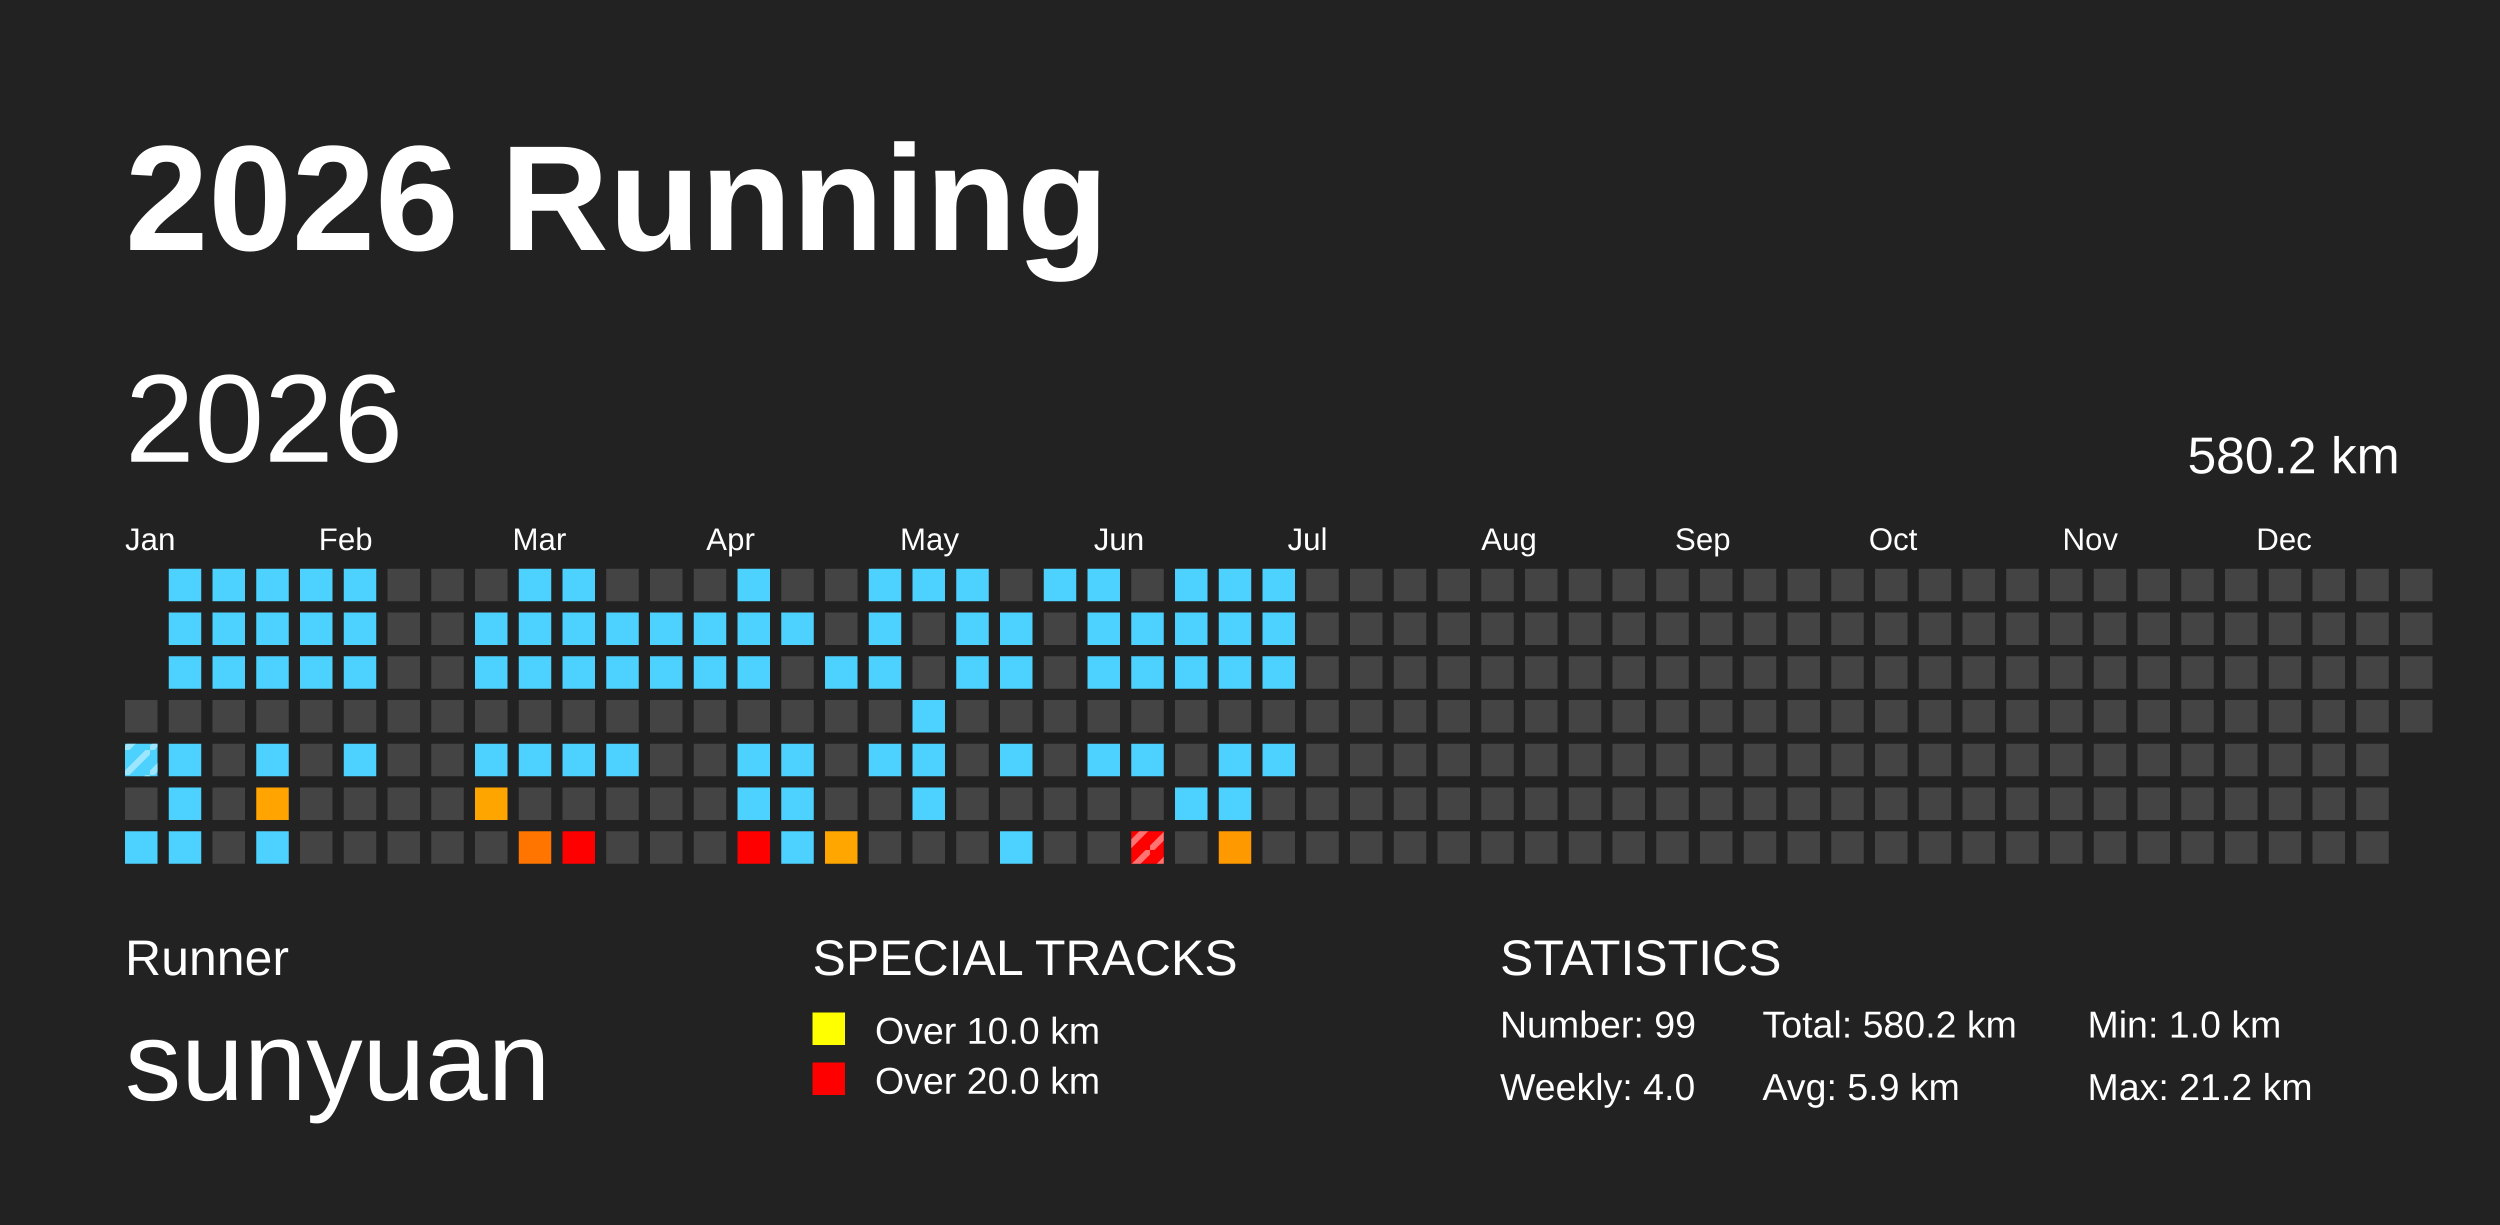
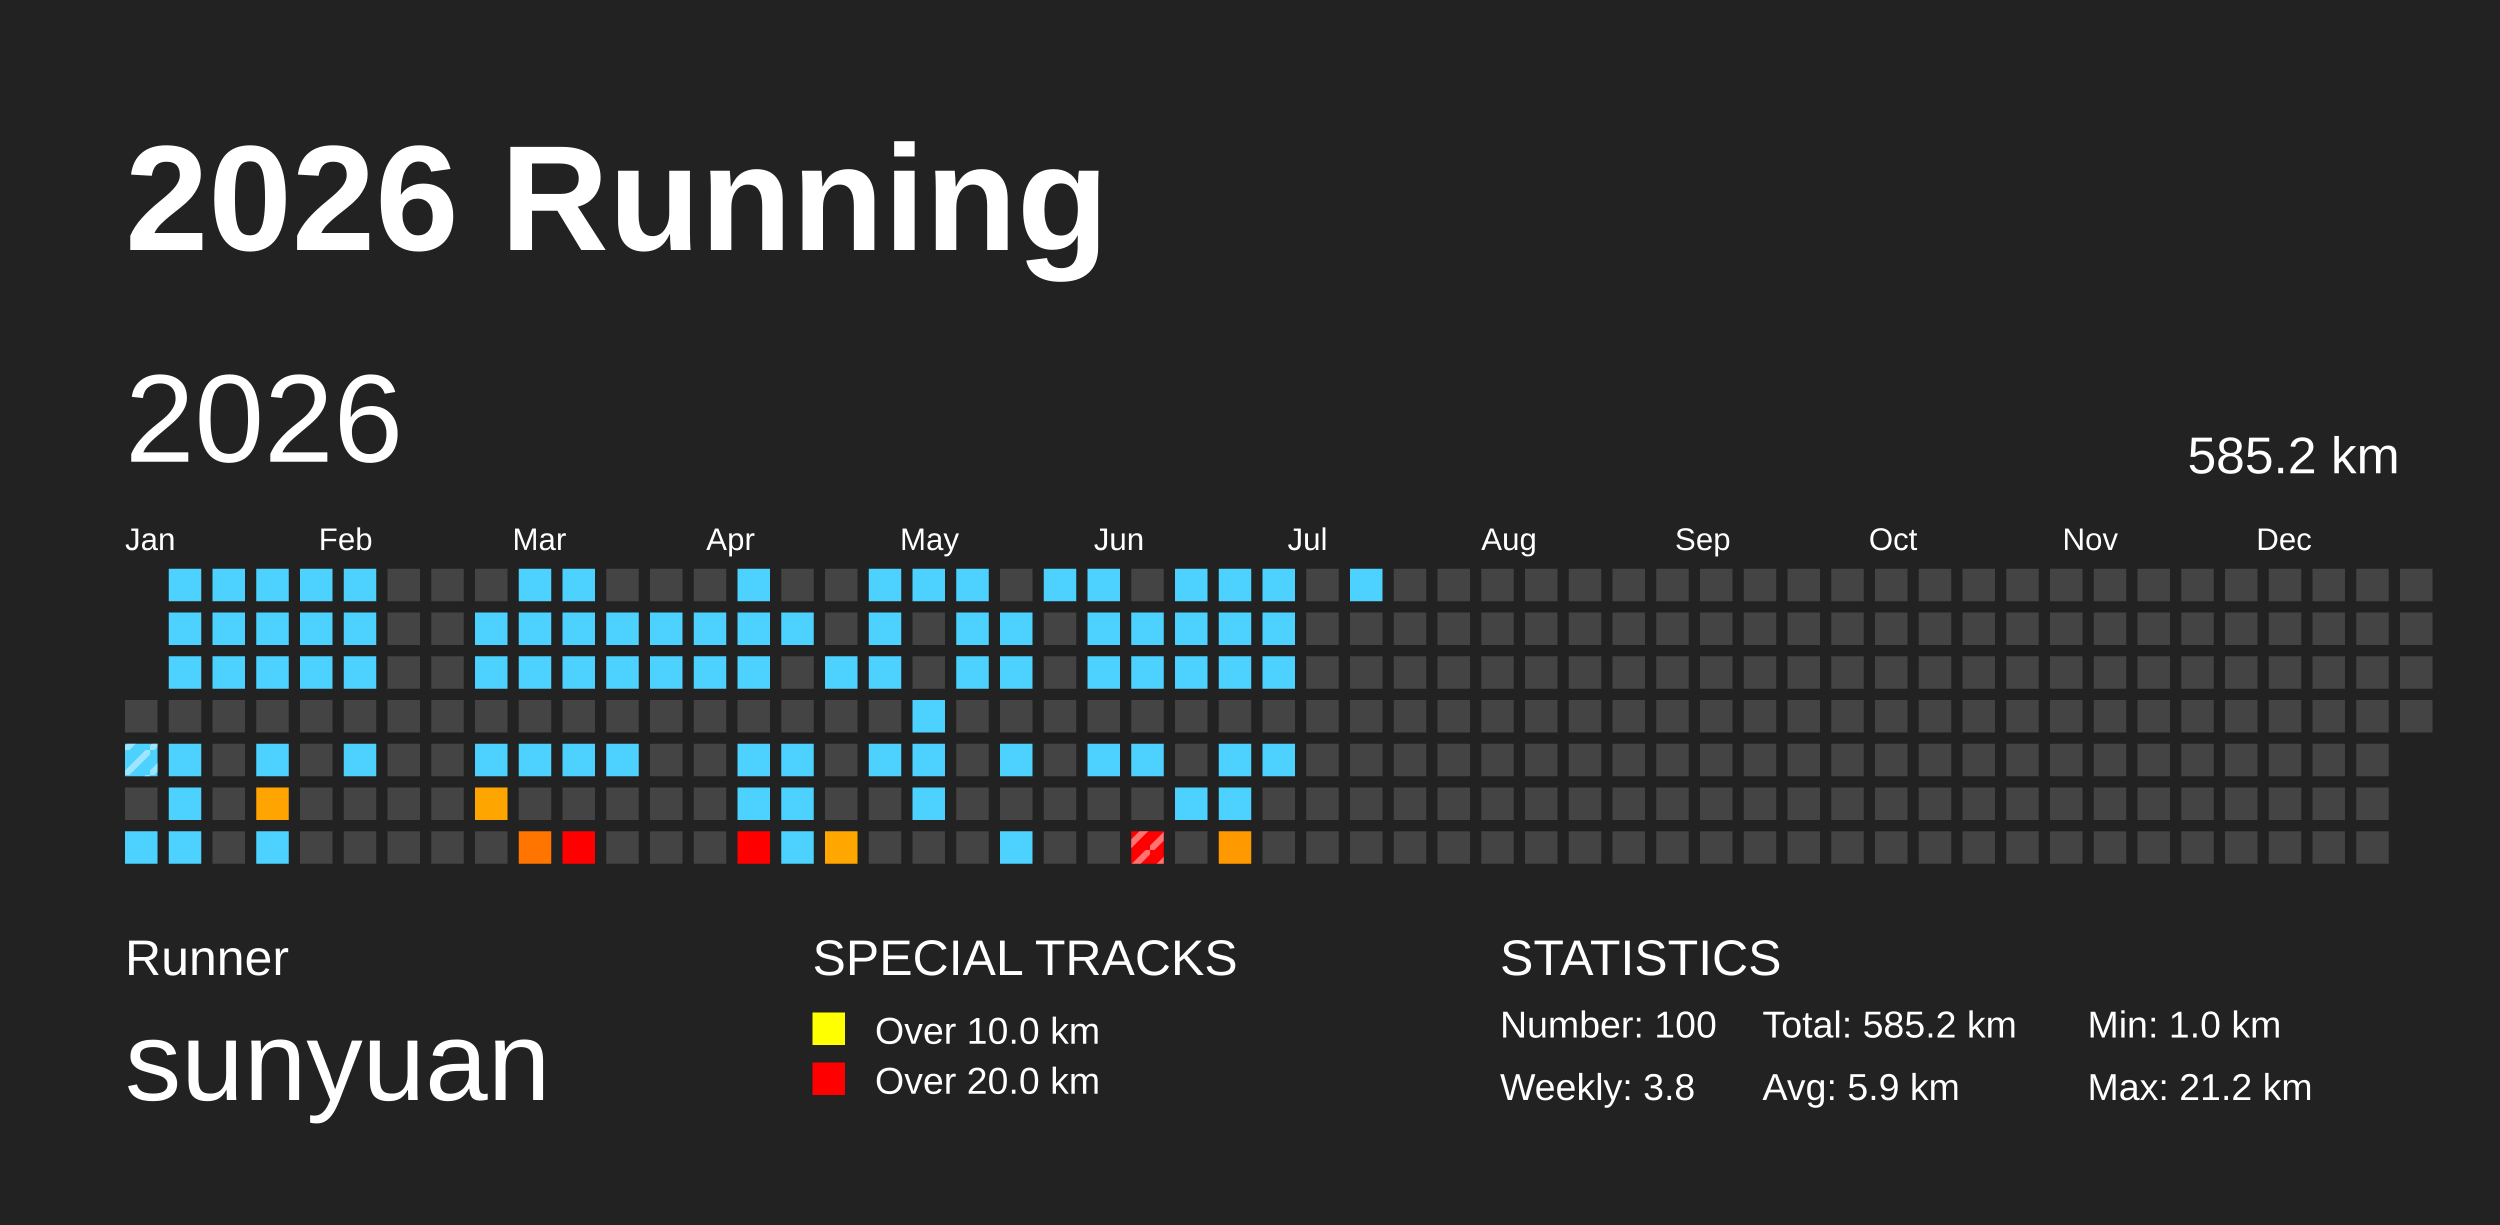
<svg xmlns="http://www.w3.org/2000/svg" baseProfile="full" height="98mm" version="1.1" viewBox="0,0,200,98" width="200mm">
  <defs>
    <pattern height="2" id="indoor-stripe" patternUnits="userSpaceOnUse" width="2">
      <line stroke="white" stroke-opacity="0.45" stroke-width="0.5" x1="0" x2="2" y1="2" y2="0" />
    </pattern>
  </defs>
  <rect fill="#222222" height="98" width="200" x="0" y="0" />
  <text fill="#FFFFFF" style="font-size:12px; font-family:Arial; font-weight:bold;" x="10" y="20">2026 Running</text>
  <text fill="#FFFFFF" style="font-size:4px; font-family:Arial" x="10" y="78">Runner</text>
  <text fill="#FFFFFF" style="font-size:9px; font-family:Arial" x="10" y="88">sunyuan</text>
  <text fill="#FFFFFF" style="font-size:4px; font-family:Arial" x="65" y="78">SPECIAL TRACKS</text>
  <rect fill="yellow" height="2.6" width="2.6" x="65" y="81" />
  <text fill="#FFFFFF" style="font-size:3px; font-family:Arial" x="70" y="83.5">Over 10.0 km</text>
  <rect fill="red" height="2.6" width="2.6" x="65" y="85" />
  <text fill="#FFFFFF" style="font-size:3px; font-family:Arial" x="70" y="87.5">Over 20.0 km</text>
  <text fill="#FFFFFF" style="font-size:4px; font-family:Arial" x="120" y="78">STATISTICS</text>
-   <text fill="#FFFFFF" style="font-size:3px; font-family:Arial" x="120" y="83">Number: 99</text>
-   <text fill="#FFFFFF" style="font-size:3px; font-family:Arial" x="120" y="88">Weekly: 4.0</text>
-   <text fill="#FFFFFF" style="font-size:3px; font-family:Arial" x="141" y="83">Total: 580.2 km</text>
+   <text fill="#FFFFFF" style="font-size:3px; font-family:Arial" x="120" y="83">Number: 100</text>
+   <text fill="#FFFFFF" style="font-size:3px; font-family:Arial" x="120" y="88">Weekly: 3.8</text>
+   <text fill="#FFFFFF" style="font-size:3px; font-family:Arial" x="141" y="83">Total: 585.2 km</text>
  <text fill="#FFFFFF" style="font-size:3px; font-family:Arial" x="141" y="88">Avg: 5.9 km</text>
  <text fill="#FFFFFF" style="font-size:3px; font-family:Arial" x="167" y="83">Min: 1.0 km</text>
  <text fill="#FFFFFF" style="font-size:3px; font-family:Arial" x="167" y="88">Max: 21.2 km</text>
  <text dominant-baseline="hanging" fill="#FFFFFF" style="font-size:10.0px; font-family:Arial;" x="10" y="30">2026</text>
-   <text dominant-baseline="hanging" fill="#FFFFFF" style="font-size:4.125px; font-family:Arial;" x="175" y="35">580.2 km</text>
+   <text dominant-baseline="hanging" fill="#FFFFFF" style="font-size:4.125px; font-family:Arial;" x="175" y="35">585.2 km</text>
  <text fill="#FFFFFF" style="font-size:2.5px; font-family:Arial" x="10.0" y="44">Jan</text>
  <text fill="#FFFFFF" style="font-size:2.5px; font-family:Arial" x="25.5" y="44">Feb</text>
  <text fill="#FFFFFF" style="font-size:2.5px; font-family:Arial" x="41.0" y="44">Mar</text>
  <text fill="#FFFFFF" style="font-size:2.5px; font-family:Arial" x="56.5" y="44">Apr</text>
  <text fill="#FFFFFF" style="font-size:2.5px; font-family:Arial" x="72.0" y="44">May</text>
  <text fill="#FFFFFF" style="font-size:2.5px; font-family:Arial" x="87.5" y="44">Jun</text>
  <text fill="#FFFFFF" style="font-size:2.5px; font-family:Arial" x="103.0" y="44">Jul</text>
  <text fill="#FFFFFF" style="font-size:2.5px; font-family:Arial" x="118.5" y="44">Aug</text>
  <text fill="#FFFFFF" style="font-size:2.5px; font-family:Arial" x="134.0" y="44">Sep</text>
  <text fill="#FFFFFF" style="font-size:2.5px; font-family:Arial" x="149.5" y="44">Oct</text>
  <text fill="#FFFFFF" style="font-size:2.5px; font-family:Arial" x="165.0" y="44">Nov</text>
  <text fill="#FFFFFF" style="font-size:2.5px; font-family:Arial" x="180.5" y="44">Dec</text>
  <rect fill="#444444" height="2.6" width="2.6" x="10.0" y="56.0" />
  <rect fill="#4dd2ff" height="2.6" width="2.6" x="10.0" y="59.5" />
  <rect fill="url(#indoor-stripe)" height="2.6" style="pointer-events: none;" width="2.6" x="10.0" y="59.5" />
  <rect fill="#444444" height="2.6" width="2.6" x="10.0" y="63.0" />
  <rect fill="#4dd2ff" height="2.6" width="2.6" x="10.0" y="66.5" />
  <rect fill="#4dd2ff" height="2.6" width="2.6" x="13.5" y="45.5" />
  <rect fill="#4dd2ff" height="2.6" width="2.6" x="13.5" y="49.0" />
  <rect fill="#4dd2ff" height="2.6" width="2.6" x="13.5" y="52.5" />
  <rect fill="#444444" height="2.6" width="2.6" x="13.5" y="56.0" />
  <rect fill="#4dd2ff" height="2.6" width="2.6" x="13.5" y="59.5" />
  <rect fill="#4dd2ff" height="2.6" width="2.6" x="13.5" y="63.0" />
  <rect fill="#4dd2ff" height="2.6" width="2.6" x="13.5" y="66.5" />
  <rect fill="#4dd2ff" height="2.6" width="2.6" x="17.0" y="45.5" />
  <rect fill="#4dd2ff" height="2.6" width="2.6" x="17.0" y="49.0" />
  <rect fill="#4dd2ff" height="2.6" width="2.6" x="17.0" y="52.5" />
  <rect fill="#444444" height="2.6" width="2.6" x="17.0" y="56.0" />
  <rect fill="#444444" height="2.6" width="2.6" x="17.0" y="59.5" />
  <rect fill="#444444" height="2.6" width="2.6" x="17.0" y="63.0" />
  <rect fill="#444444" height="2.6" width="2.6" x="17.0" y="66.5" />
  <rect fill="#4dd2ff" height="2.6" width="2.6" x="20.5" y="45.5" />
  <rect fill="#4dd2ff" height="2.6" width="2.6" x="20.5" y="49.0" />
  <rect fill="#4dd2ff" height="2.6" width="2.6" x="20.5" y="52.5" />
  <rect fill="#444444" height="2.6" width="2.6" x="20.5" y="56.0" />
  <rect fill="#4dd2ff" height="2.6" width="2.6" x="20.5" y="59.5" />
  <rect fill="#ffa400" height="2.6" width="2.6" x="20.5" y="63.0" />
  <rect fill="#4dd2ff" height="2.6" width="2.6" x="20.5" y="66.5" />
  <rect fill="#4dd2ff" height="2.6" width="2.6" x="24.0" y="45.5" />
  <rect fill="#4dd2ff" height="2.6" width="2.6" x="24.0" y="49.0" />
  <rect fill="#4dd2ff" height="2.6" width="2.6" x="24.0" y="52.5" />
  <rect fill="#444444" height="2.6" width="2.6" x="24.0" y="56.0" />
  <rect fill="#444444" height="2.6" width="2.6" x="24.0" y="59.5" />
  <rect fill="#444444" height="2.6" width="2.6" x="24.0" y="63.0" />
  <rect fill="#444444" height="2.6" width="2.6" x="24.0" y="66.5" />
  <rect fill="#4dd2ff" height="2.6" width="2.6" x="27.5" y="45.5" />
  <rect fill="#4dd2ff" height="2.6" width="2.6" x="27.5" y="49.0" />
  <rect fill="#4dd2ff" height="2.6" width="2.6" x="27.5" y="52.5" />
  <rect fill="#444444" height="2.6" width="2.6" x="27.5" y="56.0" />
  <rect fill="#4dd2ff" height="2.6" width="2.6" x="27.5" y="59.5" />
  <rect fill="#444444" height="2.6" width="2.6" x="27.5" y="63.0" />
  <rect fill="#444444" height="2.6" width="2.6" x="27.5" y="66.5" />
  <rect fill="#444444" height="2.6" width="2.6" x="31.0" y="45.5" />
  <rect fill="#444444" height="2.6" width="2.6" x="31.0" y="49.0" />
  <rect fill="#444444" height="2.6" width="2.6" x="31.0" y="52.5" />
  <rect fill="#444444" height="2.6" width="2.6" x="31.0" y="56.0" />
  <rect fill="#444444" height="2.6" width="2.6" x="31.0" y="59.5" />
  <rect fill="#444444" height="2.6" width="2.6" x="31.0" y="63.0" />
  <rect fill="#444444" height="2.6" width="2.6" x="31.0" y="66.5" />
  <rect fill="#444444" height="2.6" width="2.6" x="34.5" y="45.5" />
  <rect fill="#444444" height="2.6" width="2.6" x="34.5" y="49.0" />
  <rect fill="#444444" height="2.6" width="2.6" x="34.5" y="52.5" />
  <rect fill="#444444" height="2.6" width="2.6" x="34.5" y="56.0" />
  <rect fill="#444444" height="2.6" width="2.6" x="34.5" y="59.5" />
  <rect fill="#444444" height="2.6" width="2.6" x="34.5" y="63.0" />
  <rect fill="#444444" height="2.6" width="2.6" x="34.5" y="66.5" />
  <rect fill="#444444" height="2.6" width="2.6" x="38.0" y="45.5" />
  <rect fill="#4dd2ff" height="2.6" width="2.6" x="38.0" y="49.0" />
  <rect fill="#4dd2ff" height="2.6" width="2.6" x="38.0" y="52.5" />
  <rect fill="#444444" height="2.6" width="2.6" x="38.0" y="56.0" />
  <rect fill="#4dd2ff" height="2.6" width="2.6" x="38.0" y="59.5" />
  <rect fill="#ffa500" height="2.6" width="2.6" x="38.0" y="63.0" />
  <rect fill="#444444" height="2.6" width="2.6" x="38.0" y="66.5" />
  <rect fill="#4dd2ff" height="2.6" width="2.6" x="41.5" y="45.5" />
  <rect fill="#4dd2ff" height="2.6" width="2.6" x="41.5" y="49.0" />
  <rect fill="#4dd2ff" height="2.6" width="2.6" x="41.5" y="52.5" />
  <rect fill="#444444" height="2.6" width="2.6" x="41.5" y="56.0" />
  <rect fill="#4dd2ff" height="2.6" width="2.6" x="41.5" y="59.5" />
  <rect fill="#444444" height="2.6" width="2.6" x="41.5" y="63.0" />
  <rect fill="#ff7500" height="2.6" width="2.6" x="41.5" y="66.5" />
  <rect fill="#4dd2ff" height="2.6" width="2.6" x="45.0" y="45.5" />
  <rect fill="#4dd2ff" height="2.6" width="2.6" x="45.0" y="49.0" />
  <rect fill="#4dd2ff" height="2.6" width="2.6" x="45.0" y="52.5" />
  <rect fill="#444444" height="2.6" width="2.6" x="45.0" y="56.0" />
  <rect fill="#4dd2ff" height="2.6" width="2.6" x="45.0" y="59.5" />
  <rect fill="#444444" height="2.6" width="2.6" x="45.0" y="63.0" />
  <rect fill="red" height="2.6" width="2.6" x="45.0" y="66.5" />
  <rect fill="#444444" height="2.6" width="2.6" x="48.5" y="45.5" />
  <rect fill="#4dd2ff" height="2.6" width="2.6" x="48.5" y="49.0" />
  <rect fill="#4dd2ff" height="2.6" width="2.6" x="48.5" y="52.5" />
  <rect fill="#444444" height="2.6" width="2.6" x="48.5" y="56.0" />
  <rect fill="#4dd2ff" height="2.6" width="2.6" x="48.5" y="59.5" />
  <rect fill="#444444" height="2.6" width="2.6" x="48.5" y="63.0" />
  <rect fill="#444444" height="2.6" width="2.6" x="48.5" y="66.5" />
  <rect fill="#444444" height="2.6" width="2.6" x="52.0" y="45.5" />
  <rect fill="#4dd2ff" height="2.6" width="2.6" x="52.0" y="49.0" />
  <rect fill="#4dd2ff" height="2.6" width="2.6" x="52.0" y="52.5" />
  <rect fill="#444444" height="2.6" width="2.6" x="52.0" y="56.0" />
  <rect fill="#444444" height="2.6" width="2.6" x="52.0" y="59.5" />
  <rect fill="#444444" height="2.6" width="2.6" x="52.0" y="63.0" />
  <rect fill="#444444" height="2.6" width="2.6" x="52.0" y="66.5" />
  <rect fill="#444444" height="2.6" width="2.6" x="55.5" y="45.5" />
  <rect fill="#4dd2ff" height="2.6" width="2.6" x="55.5" y="49.0" />
  <rect fill="#4dd2ff" height="2.6" width="2.6" x="55.5" y="52.5" />
  <rect fill="#444444" height="2.6" width="2.6" x="55.5" y="56.0" />
  <rect fill="#444444" height="2.6" width="2.6" x="55.5" y="59.5" />
  <rect fill="#444444" height="2.6" width="2.6" x="55.5" y="63.0" />
  <rect fill="#444444" height="2.6" width="2.6" x="55.5" y="66.5" />
  <rect fill="#4dd2ff" height="2.6" width="2.6" x="59.0" y="45.5" />
  <rect fill="#4dd2ff" height="2.6" width="2.6" x="59.0" y="49.0" />
  <rect fill="#4dd2ff" height="2.6" width="2.6" x="59.0" y="52.5" />
  <rect fill="#444444" height="2.6" width="2.6" x="59.0" y="56.0" />
  <rect fill="#4dd2ff" height="2.6" width="2.6" x="59.0" y="59.5" />
  <rect fill="#4dd2ff" height="2.6" width="2.6" x="59.0" y="63.0" />
  <rect fill="red" height="2.6" width="2.6" x="59.0" y="66.5" />
  <rect fill="#444444" height="2.6" width="2.6" x="62.5" y="45.5" />
  <rect fill="#4dd2ff" height="2.6" width="2.6" x="62.5" y="49.0" />
  <rect fill="#444444" height="2.6" width="2.6" x="62.5" y="52.5" />
  <rect fill="#444444" height="2.6" width="2.6" x="62.5" y="56.0" />
  <rect fill="#4dd2ff" height="2.6" width="2.6" x="62.5" y="59.5" />
  <rect fill="#4dd2ff" height="2.6" width="2.6" x="62.5" y="63.0" />
  <rect fill="#4dd2ff" height="2.6" width="2.6" x="62.5" y="66.5" />
  <rect fill="#444444" height="2.6" width="2.6" x="66.0" y="45.5" />
  <rect fill="#444444" height="2.6" width="2.6" x="66.0" y="49.0" />
  <rect fill="#4dd2ff" height="2.6" width="2.6" x="66.0" y="52.5" />
  <rect fill="#444444" height="2.6" width="2.6" x="66.0" y="56.0" />
  <rect fill="#444444" height="2.6" width="2.6" x="66.0" y="59.5" />
  <rect fill="#444444" height="2.6" width="2.6" x="66.0" y="63.0" />
  <rect fill="#ffa600" height="2.6" width="2.6" x="66.0" y="66.5" />
  <rect fill="#4dd2ff" height="2.6" width="2.6" x="69.5" y="45.5" />
  <rect fill="#4dd2ff" height="2.6" width="2.6" x="69.5" y="49.0" />
  <rect fill="#4dd2ff" height="2.6" width="2.6" x="69.5" y="52.5" />
  <rect fill="#444444" height="2.6" width="2.6" x="69.5" y="56.0" />
  <rect fill="#4dd2ff" height="2.6" width="2.6" x="69.5" y="59.5" />
  <rect fill="#444444" height="2.6" width="2.6" x="69.5" y="63.0" />
  <rect fill="#444444" height="2.6" width="2.6" x="69.5" y="66.5" />
  <rect fill="#4dd2ff" height="2.6" width="2.6" x="73.0" y="45.5" />
  <rect fill="#444444" height="2.6" width="2.6" x="73.0" y="49.0" />
  <rect fill="#444444" height="2.6" width="2.6" x="73.0" y="52.5" />
  <rect fill="#4dd2ff" height="2.6" width="2.6" x="73.0" y="56.0" />
  <rect fill="#4dd2ff" height="2.6" width="2.6" x="73.0" y="59.5" />
  <rect fill="#4dd2ff" height="2.6" width="2.6" x="73.0" y="63.0" />
  <rect fill="#444444" height="2.6" width="2.6" x="73.0" y="66.5" />
  <rect fill="#4dd2ff" height="2.6" width="2.6" x="76.5" y="45.5" />
  <rect fill="#4dd2ff" height="2.6" width="2.6" x="76.5" y="49.0" />
  <rect fill="#4dd2ff" height="2.6" width="2.6" x="76.5" y="52.5" />
  <rect fill="#444444" height="2.6" width="2.6" x="76.5" y="56.0" />
  <rect fill="#444444" height="2.6" width="2.6" x="76.5" y="59.5" />
  <rect fill="#444444" height="2.6" width="2.6" x="76.5" y="63.0" />
  <rect fill="#444444" height="2.6" width="2.6" x="76.5" y="66.5" />
  <rect fill="#444444" height="2.6" width="2.6" x="80.0" y="45.5" />
  <rect fill="#4dd2ff" height="2.6" width="2.6" x="80.0" y="49.0" />
  <rect fill="#4dd2ff" height="2.6" width="2.6" x="80.0" y="52.5" />
  <rect fill="#444444" height="2.6" width="2.6" x="80.0" y="56.0" />
  <rect fill="#4dd2ff" height="2.6" width="2.6" x="80.0" y="59.5" />
  <rect fill="#444444" height="2.6" width="2.6" x="80.0" y="63.0" />
  <rect fill="#4dd2ff" height="2.6" width="2.6" x="80.0" y="66.5" />
  <rect fill="#4dd2ff" height="2.6" width="2.6" x="83.5" y="45.5" />
  <rect fill="#444444" height="2.6" width="2.6" x="83.5" y="49.0" />
  <rect fill="#444444" height="2.6" width="2.6" x="83.5" y="52.5" />
  <rect fill="#444444" height="2.6" width="2.6" x="83.5" y="56.0" />
  <rect fill="#444444" height="2.6" width="2.6" x="83.5" y="59.5" />
  <rect fill="#444444" height="2.6" width="2.6" x="83.5" y="63.0" />
  <rect fill="#444444" height="2.6" width="2.6" x="83.5" y="66.5" />
  <rect fill="#4dd2ff" height="2.6" width="2.6" x="87.0" y="45.5" />
  <rect fill="#4dd2ff" height="2.6" width="2.6" x="87.0" y="49.0" />
  <rect fill="#4dd2ff" height="2.6" width="2.6" x="87.0" y="52.5" />
  <rect fill="#444444" height="2.6" width="2.6" x="87.0" y="56.0" />
  <rect fill="#4dd2ff" height="2.6" width="2.6" x="87.0" y="59.5" />
  <rect fill="#444444" height="2.6" width="2.6" x="87.0" y="63.0" />
  <rect fill="#444444" height="2.6" width="2.6" x="87.0" y="66.5" />
  <rect fill="#444444" height="2.6" width="2.6" x="90.5" y="45.5" />
  <rect fill="#4dd2ff" height="2.6" width="2.6" x="90.5" y="49.0" />
  <rect fill="#4dd2ff" height="2.6" width="2.6" x="90.5" y="52.5" />
  <rect fill="#444444" height="2.6" width="2.6" x="90.5" y="56.0" />
  <rect fill="#4dd2ff" height="2.6" width="2.6" x="90.5" y="59.5" />
  <rect fill="#444444" height="2.6" width="2.6" x="90.5" y="63.0" />
  <rect fill="red" height="2.6" width="2.6" x="90.5" y="66.5" />
  <rect fill="url(#indoor-stripe)" height="2.6" style="pointer-events: none;" width="2.6" x="90.5" y="66.5" />
  <rect fill="#4dd2ff" height="2.6" width="2.6" x="94.0" y="45.5" />
  <rect fill="#4dd2ff" height="2.6" width="2.6" x="94.0" y="49.0" />
  <rect fill="#4dd2ff" height="2.6" width="2.6" x="94.0" y="52.5" />
  <rect fill="#444444" height="2.6" width="2.6" x="94.0" y="56.0" />
  <rect fill="#444444" height="2.6" width="2.6" x="94.0" y="59.5" />
  <rect fill="#4dd2ff" height="2.6" width="2.6" x="94.0" y="63.0" />
  <rect fill="#444444" height="2.6" width="2.6" x="94.0" y="66.5" />
  <rect fill="#4dd2ff" height="2.6" width="2.6" x="97.5" y="45.5" />
  <rect fill="#4dd2ff" height="2.6" width="2.6" x="97.5" y="49.0" />
  <rect fill="#4dd2ff" height="2.6" width="2.6" x="97.5" y="52.5" />
  <rect fill="#444444" height="2.6" width="2.6" x="97.5" y="56.0" />
  <rect fill="#4dd2ff" height="2.6" width="2.6" x="97.5" y="59.5" />
  <rect fill="#4dd2ff" height="2.6" width="2.6" x="97.5" y="63.0" />
  <rect fill="#ff9900" height="2.6" width="2.6" x="97.5" y="66.5" />
  <rect fill="#4dd2ff" height="2.6" width="2.6" x="101.0" y="45.5" />
  <rect fill="#4dd2ff" height="2.6" width="2.6" x="101.0" y="49.0" />
  <rect fill="#4dd2ff" height="2.6" width="2.6" x="101.0" y="52.5" />
  <rect fill="#444444" height="2.6" width="2.6" x="101.0" y="56.0" />
  <rect fill="#4dd2ff" height="2.6" width="2.6" x="101.0" y="59.5" />
  <rect fill="#444444" height="2.6" width="2.6" x="101.0" y="63.0" />
  <rect fill="#444444" height="2.6" width="2.6" x="101.0" y="66.5" />
  <rect fill="#444444" height="2.6" width="2.6" x="104.5" y="45.5" />
  <rect fill="#444444" height="2.6" width="2.6" x="104.5" y="49.0" />
  <rect fill="#444444" height="2.6" width="2.6" x="104.5" y="52.5" />
  <rect fill="#444444" height="2.6" width="2.6" x="104.5" y="56.0" />
  <rect fill="#444444" height="2.6" width="2.6" x="104.5" y="59.5" />
  <rect fill="#444444" height="2.6" width="2.6" x="104.5" y="63.0" />
  <rect fill="#444444" height="2.6" width="2.6" x="104.5" y="66.5" />
-   <rect fill="#444444" height="2.6" width="2.6" x="108.0" y="45.5" />
+   <rect fill="#4dd2ff" height="2.6" width="2.6" x="108.0" y="45.5" />
  <rect fill="#444444" height="2.6" width="2.6" x="108.0" y="49.0" />
  <rect fill="#444444" height="2.6" width="2.6" x="108.0" y="52.5" />
  <rect fill="#444444" height="2.6" width="2.6" x="108.0" y="56.0" />
  <rect fill="#444444" height="2.6" width="2.6" x="108.0" y="59.5" />
  <rect fill="#444444" height="2.6" width="2.6" x="108.0" y="63.0" />
  <rect fill="#444444" height="2.6" width="2.6" x="108.0" y="66.5" />
  <rect fill="#444444" height="2.6" width="2.6" x="111.5" y="45.5" />
  <rect fill="#444444" height="2.6" width="2.6" x="111.5" y="49.0" />
  <rect fill="#444444" height="2.6" width="2.6" x="111.5" y="52.5" />
  <rect fill="#444444" height="2.6" width="2.6" x="111.5" y="56.0" />
  <rect fill="#444444" height="2.6" width="2.6" x="111.5" y="59.5" />
  <rect fill="#444444" height="2.6" width="2.6" x="111.5" y="63.0" />
  <rect fill="#444444" height="2.6" width="2.6" x="111.5" y="66.5" />
  <rect fill="#444444" height="2.6" width="2.6" x="115.0" y="45.5" />
  <rect fill="#444444" height="2.6" width="2.6" x="115.0" y="49.0" />
  <rect fill="#444444" height="2.6" width="2.6" x="115.0" y="52.5" />
  <rect fill="#444444" height="2.6" width="2.6" x="115.0" y="56.0" />
  <rect fill="#444444" height="2.6" width="2.6" x="115.0" y="59.5" />
  <rect fill="#444444" height="2.6" width="2.6" x="115.0" y="63.0" />
  <rect fill="#444444" height="2.6" width="2.6" x="115.0" y="66.5" />
  <rect fill="#444444" height="2.6" width="2.6" x="118.5" y="45.5" />
  <rect fill="#444444" height="2.6" width="2.6" x="118.5" y="49.0" />
  <rect fill="#444444" height="2.6" width="2.6" x="118.5" y="52.5" />
  <rect fill="#444444" height="2.6" width="2.6" x="118.5" y="56.0" />
  <rect fill="#444444" height="2.6" width="2.6" x="118.5" y="59.5" />
  <rect fill="#444444" height="2.6" width="2.6" x="118.5" y="63.0" />
  <rect fill="#444444" height="2.6" width="2.6" x="118.5" y="66.5" />
  <rect fill="#444444" height="2.6" width="2.6" x="122.0" y="45.5" />
  <rect fill="#444444" height="2.6" width="2.6" x="122.0" y="49.0" />
  <rect fill="#444444" height="2.6" width="2.6" x="122.0" y="52.5" />
  <rect fill="#444444" height="2.6" width="2.6" x="122.0" y="56.0" />
  <rect fill="#444444" height="2.6" width="2.6" x="122.0" y="59.5" />
  <rect fill="#444444" height="2.6" width="2.6" x="122.0" y="63.0" />
  <rect fill="#444444" height="2.6" width="2.6" x="122.0" y="66.5" />
  <rect fill="#444444" height="2.6" width="2.6" x="125.5" y="45.5" />
  <rect fill="#444444" height="2.6" width="2.6" x="125.5" y="49.0" />
  <rect fill="#444444" height="2.6" width="2.6" x="125.5" y="52.5" />
  <rect fill="#444444" height="2.6" width="2.6" x="125.5" y="56.0" />
  <rect fill="#444444" height="2.6" width="2.6" x="125.5" y="59.5" />
  <rect fill="#444444" height="2.6" width="2.6" x="125.5" y="63.0" />
  <rect fill="#444444" height="2.6" width="2.6" x="125.5" y="66.5" />
  <rect fill="#444444" height="2.6" width="2.6" x="129.0" y="45.5" />
  <rect fill="#444444" height="2.6" width="2.6" x="129.0" y="49.0" />
  <rect fill="#444444" height="2.6" width="2.6" x="129.0" y="52.5" />
  <rect fill="#444444" height="2.6" width="2.6" x="129.0" y="56.0" />
  <rect fill="#444444" height="2.6" width="2.6" x="129.0" y="59.5" />
  <rect fill="#444444" height="2.6" width="2.6" x="129.0" y="63.0" />
  <rect fill="#444444" height="2.6" width="2.6" x="129.0" y="66.5" />
  <rect fill="#444444" height="2.6" width="2.6" x="132.5" y="45.5" />
  <rect fill="#444444" height="2.6" width="2.6" x="132.5" y="49.0" />
  <rect fill="#444444" height="2.6" width="2.6" x="132.5" y="52.5" />
  <rect fill="#444444" height="2.6" width="2.6" x="132.5" y="56.0" />
  <rect fill="#444444" height="2.6" width="2.6" x="132.5" y="59.5" />
  <rect fill="#444444" height="2.6" width="2.6" x="132.5" y="63.0" />
  <rect fill="#444444" height="2.6" width="2.6" x="132.5" y="66.5" />
  <rect fill="#444444" height="2.6" width="2.6" x="136.0" y="45.5" />
  <rect fill="#444444" height="2.6" width="2.6" x="136.0" y="49.0" />
  <rect fill="#444444" height="2.6" width="2.6" x="136.0" y="52.5" />
  <rect fill="#444444" height="2.6" width="2.6" x="136.0" y="56.0" />
  <rect fill="#444444" height="2.6" width="2.6" x="136.0" y="59.5" />
  <rect fill="#444444" height="2.6" width="2.6" x="136.0" y="63.0" />
  <rect fill="#444444" height="2.6" width="2.6" x="136.0" y="66.5" />
  <rect fill="#444444" height="2.6" width="2.6" x="139.5" y="45.5" />
  <rect fill="#444444" height="2.6" width="2.6" x="139.5" y="49.0" />
  <rect fill="#444444" height="2.6" width="2.6" x="139.5" y="52.5" />
  <rect fill="#444444" height="2.6" width="2.6" x="139.5" y="56.0" />
  <rect fill="#444444" height="2.6" width="2.6" x="139.5" y="59.5" />
  <rect fill="#444444" height="2.6" width="2.6" x="139.5" y="63.0" />
  <rect fill="#444444" height="2.6" width="2.6" x="139.5" y="66.5" />
  <rect fill="#444444" height="2.6" width="2.6" x="143.0" y="45.5" />
  <rect fill="#444444" height="2.6" width="2.6" x="143.0" y="49.0" />
  <rect fill="#444444" height="2.6" width="2.6" x="143.0" y="52.5" />
  <rect fill="#444444" height="2.6" width="2.6" x="143.0" y="56.0" />
  <rect fill="#444444" height="2.6" width="2.6" x="143.0" y="59.5" />
  <rect fill="#444444" height="2.6" width="2.6" x="143.0" y="63.0" />
  <rect fill="#444444" height="2.6" width="2.6" x="143.0" y="66.5" />
  <rect fill="#444444" height="2.6" width="2.6" x="146.5" y="45.5" />
  <rect fill="#444444" height="2.6" width="2.6" x="146.5" y="49.0" />
  <rect fill="#444444" height="2.6" width="2.6" x="146.5" y="52.5" />
  <rect fill="#444444" height="2.6" width="2.6" x="146.5" y="56.0" />
  <rect fill="#444444" height="2.6" width="2.6" x="146.5" y="59.5" />
  <rect fill="#444444" height="2.6" width="2.6" x="146.5" y="63.0" />
  <rect fill="#444444" height="2.6" width="2.6" x="146.5" y="66.5" />
  <rect fill="#444444" height="2.6" width="2.6" x="150.0" y="45.5" />
  <rect fill="#444444" height="2.6" width="2.6" x="150.0" y="49.0" />
  <rect fill="#444444" height="2.6" width="2.6" x="150.0" y="52.5" />
  <rect fill="#444444" height="2.6" width="2.6" x="150.0" y="56.0" />
  <rect fill="#444444" height="2.6" width="2.6" x="150.0" y="59.5" />
  <rect fill="#444444" height="2.6" width="2.6" x="150.0" y="63.0" />
  <rect fill="#444444" height="2.6" width="2.6" x="150.0" y="66.5" />
  <rect fill="#444444" height="2.6" width="2.6" x="153.5" y="45.5" />
  <rect fill="#444444" height="2.6" width="2.6" x="153.5" y="49.0" />
  <rect fill="#444444" height="2.6" width="2.6" x="153.5" y="52.5" />
  <rect fill="#444444" height="2.6" width="2.6" x="153.5" y="56.0" />
  <rect fill="#444444" height="2.6" width="2.6" x="153.5" y="59.5" />
  <rect fill="#444444" height="2.6" width="2.6" x="153.5" y="63.0" />
  <rect fill="#444444" height="2.6" width="2.6" x="153.5" y="66.5" />
  <rect fill="#444444" height="2.6" width="2.6" x="157.0" y="45.5" />
  <rect fill="#444444" height="2.6" width="2.6" x="157.0" y="49.0" />
  <rect fill="#444444" height="2.6" width="2.6" x="157.0" y="52.5" />
  <rect fill="#444444" height="2.6" width="2.6" x="157.0" y="56.0" />
  <rect fill="#444444" height="2.6" width="2.6" x="157.0" y="59.5" />
  <rect fill="#444444" height="2.6" width="2.6" x="157.0" y="63.0" />
  <rect fill="#444444" height="2.6" width="2.6" x="157.0" y="66.5" />
  <rect fill="#444444" height="2.6" width="2.6" x="160.5" y="45.5" />
  <rect fill="#444444" height="2.6" width="2.6" x="160.5" y="49.0" />
  <rect fill="#444444" height="2.6" width="2.6" x="160.5" y="52.5" />
  <rect fill="#444444" height="2.6" width="2.6" x="160.5" y="56.0" />
  <rect fill="#444444" height="2.6" width="2.6" x="160.5" y="59.5" />
  <rect fill="#444444" height="2.6" width="2.6" x="160.5" y="63.0" />
  <rect fill="#444444" height="2.6" width="2.6" x="160.5" y="66.5" />
  <rect fill="#444444" height="2.6" width="2.6" x="164.0" y="45.5" />
  <rect fill="#444444" height="2.6" width="2.6" x="164.0" y="49.0" />
  <rect fill="#444444" height="2.6" width="2.6" x="164.0" y="52.5" />
  <rect fill="#444444" height="2.6" width="2.6" x="164.0" y="56.0" />
  <rect fill="#444444" height="2.6" width="2.6" x="164.0" y="59.5" />
  <rect fill="#444444" height="2.6" width="2.6" x="164.0" y="63.0" />
  <rect fill="#444444" height="2.6" width="2.6" x="164.0" y="66.5" />
  <rect fill="#444444" height="2.6" width="2.6" x="167.5" y="45.5" />
  <rect fill="#444444" height="2.6" width="2.6" x="167.5" y="49.0" />
  <rect fill="#444444" height="2.6" width="2.6" x="167.5" y="52.5" />
  <rect fill="#444444" height="2.6" width="2.6" x="167.5" y="56.0" />
  <rect fill="#444444" height="2.6" width="2.6" x="167.5" y="59.5" />
  <rect fill="#444444" height="2.6" width="2.6" x="167.5" y="63.0" />
  <rect fill="#444444" height="2.6" width="2.6" x="167.5" y="66.5" />
  <rect fill="#444444" height="2.6" width="2.6" x="171.0" y="45.5" />
  <rect fill="#444444" height="2.6" width="2.6" x="171.0" y="49.0" />
  <rect fill="#444444" height="2.6" width="2.6" x="171.0" y="52.5" />
  <rect fill="#444444" height="2.6" width="2.6" x="171.0" y="56.0" />
  <rect fill="#444444" height="2.6" width="2.6" x="171.0" y="59.5" />
  <rect fill="#444444" height="2.6" width="2.6" x="171.0" y="63.0" />
  <rect fill="#444444" height="2.6" width="2.6" x="171.0" y="66.5" />
  <rect fill="#444444" height="2.6" width="2.6" x="174.5" y="45.5" />
  <rect fill="#444444" height="2.6" width="2.6" x="174.5" y="49.0" />
  <rect fill="#444444" height="2.6" width="2.6" x="174.5" y="52.5" />
  <rect fill="#444444" height="2.6" width="2.6" x="174.5" y="56.0" />
  <rect fill="#444444" height="2.6" width="2.6" x="174.5" y="59.5" />
  <rect fill="#444444" height="2.6" width="2.6" x="174.5" y="63.0" />
  <rect fill="#444444" height="2.6" width="2.6" x="174.5" y="66.5" />
  <rect fill="#444444" height="2.6" width="2.6" x="178.0" y="45.5" />
  <rect fill="#444444" height="2.6" width="2.6" x="178.0" y="49.0" />
  <rect fill="#444444" height="2.6" width="2.6" x="178.0" y="52.5" />
  <rect fill="#444444" height="2.6" width="2.6" x="178.0" y="56.0" />
  <rect fill="#444444" height="2.6" width="2.6" x="178.0" y="59.5" />
  <rect fill="#444444" height="2.6" width="2.6" x="178.0" y="63.0" />
  <rect fill="#444444" height="2.6" width="2.6" x="178.0" y="66.5" />
  <rect fill="#444444" height="2.6" width="2.6" x="181.5" y="45.5" />
  <rect fill="#444444" height="2.6" width="2.6" x="181.5" y="49.0" />
  <rect fill="#444444" height="2.6" width="2.6" x="181.5" y="52.5" />
  <rect fill="#444444" height="2.6" width="2.6" x="181.5" y="56.0" />
  <rect fill="#444444" height="2.6" width="2.6" x="181.5" y="59.5" />
  <rect fill="#444444" height="2.6" width="2.6" x="181.5" y="63.0" />
  <rect fill="#444444" height="2.6" width="2.6" x="181.5" y="66.5" />
  <rect fill="#444444" height="2.6" width="2.6" x="185.0" y="45.5" />
  <rect fill="#444444" height="2.6" width="2.6" x="185.0" y="49.0" />
  <rect fill="#444444" height="2.6" width="2.6" x="185.0" y="52.5" />
  <rect fill="#444444" height="2.6" width="2.6" x="185.0" y="56.0" />
  <rect fill="#444444" height="2.6" width="2.6" x="185.0" y="59.5" />
  <rect fill="#444444" height="2.6" width="2.6" x="185.0" y="63.0" />
  <rect fill="#444444" height="2.6" width="2.6" x="185.0" y="66.5" />
  <rect fill="#444444" height="2.6" width="2.6" x="188.5" y="45.5" />
  <rect fill="#444444" height="2.6" width="2.6" x="188.5" y="49.0" />
  <rect fill="#444444" height="2.6" width="2.6" x="188.5" y="52.5" />
  <rect fill="#444444" height="2.6" width="2.6" x="188.5" y="56.0" />
  <rect fill="#444444" height="2.6" width="2.6" x="188.5" y="59.5" />
  <rect fill="#444444" height="2.6" width="2.6" x="188.5" y="63.0" />
  <rect fill="#444444" height="2.6" width="2.6" x="188.5" y="66.5" />
  <rect fill="#444444" height="2.6" width="2.6" x="192.0" y="45.5" />
  <rect fill="#444444" height="2.6" width="2.6" x="192.0" y="49.0" />
  <rect fill="#444444" height="2.6" width="2.6" x="192.0" y="52.5" />
  <rect fill="#444444" height="2.6" width="2.6" x="192.0" y="56.0" />
</svg>
